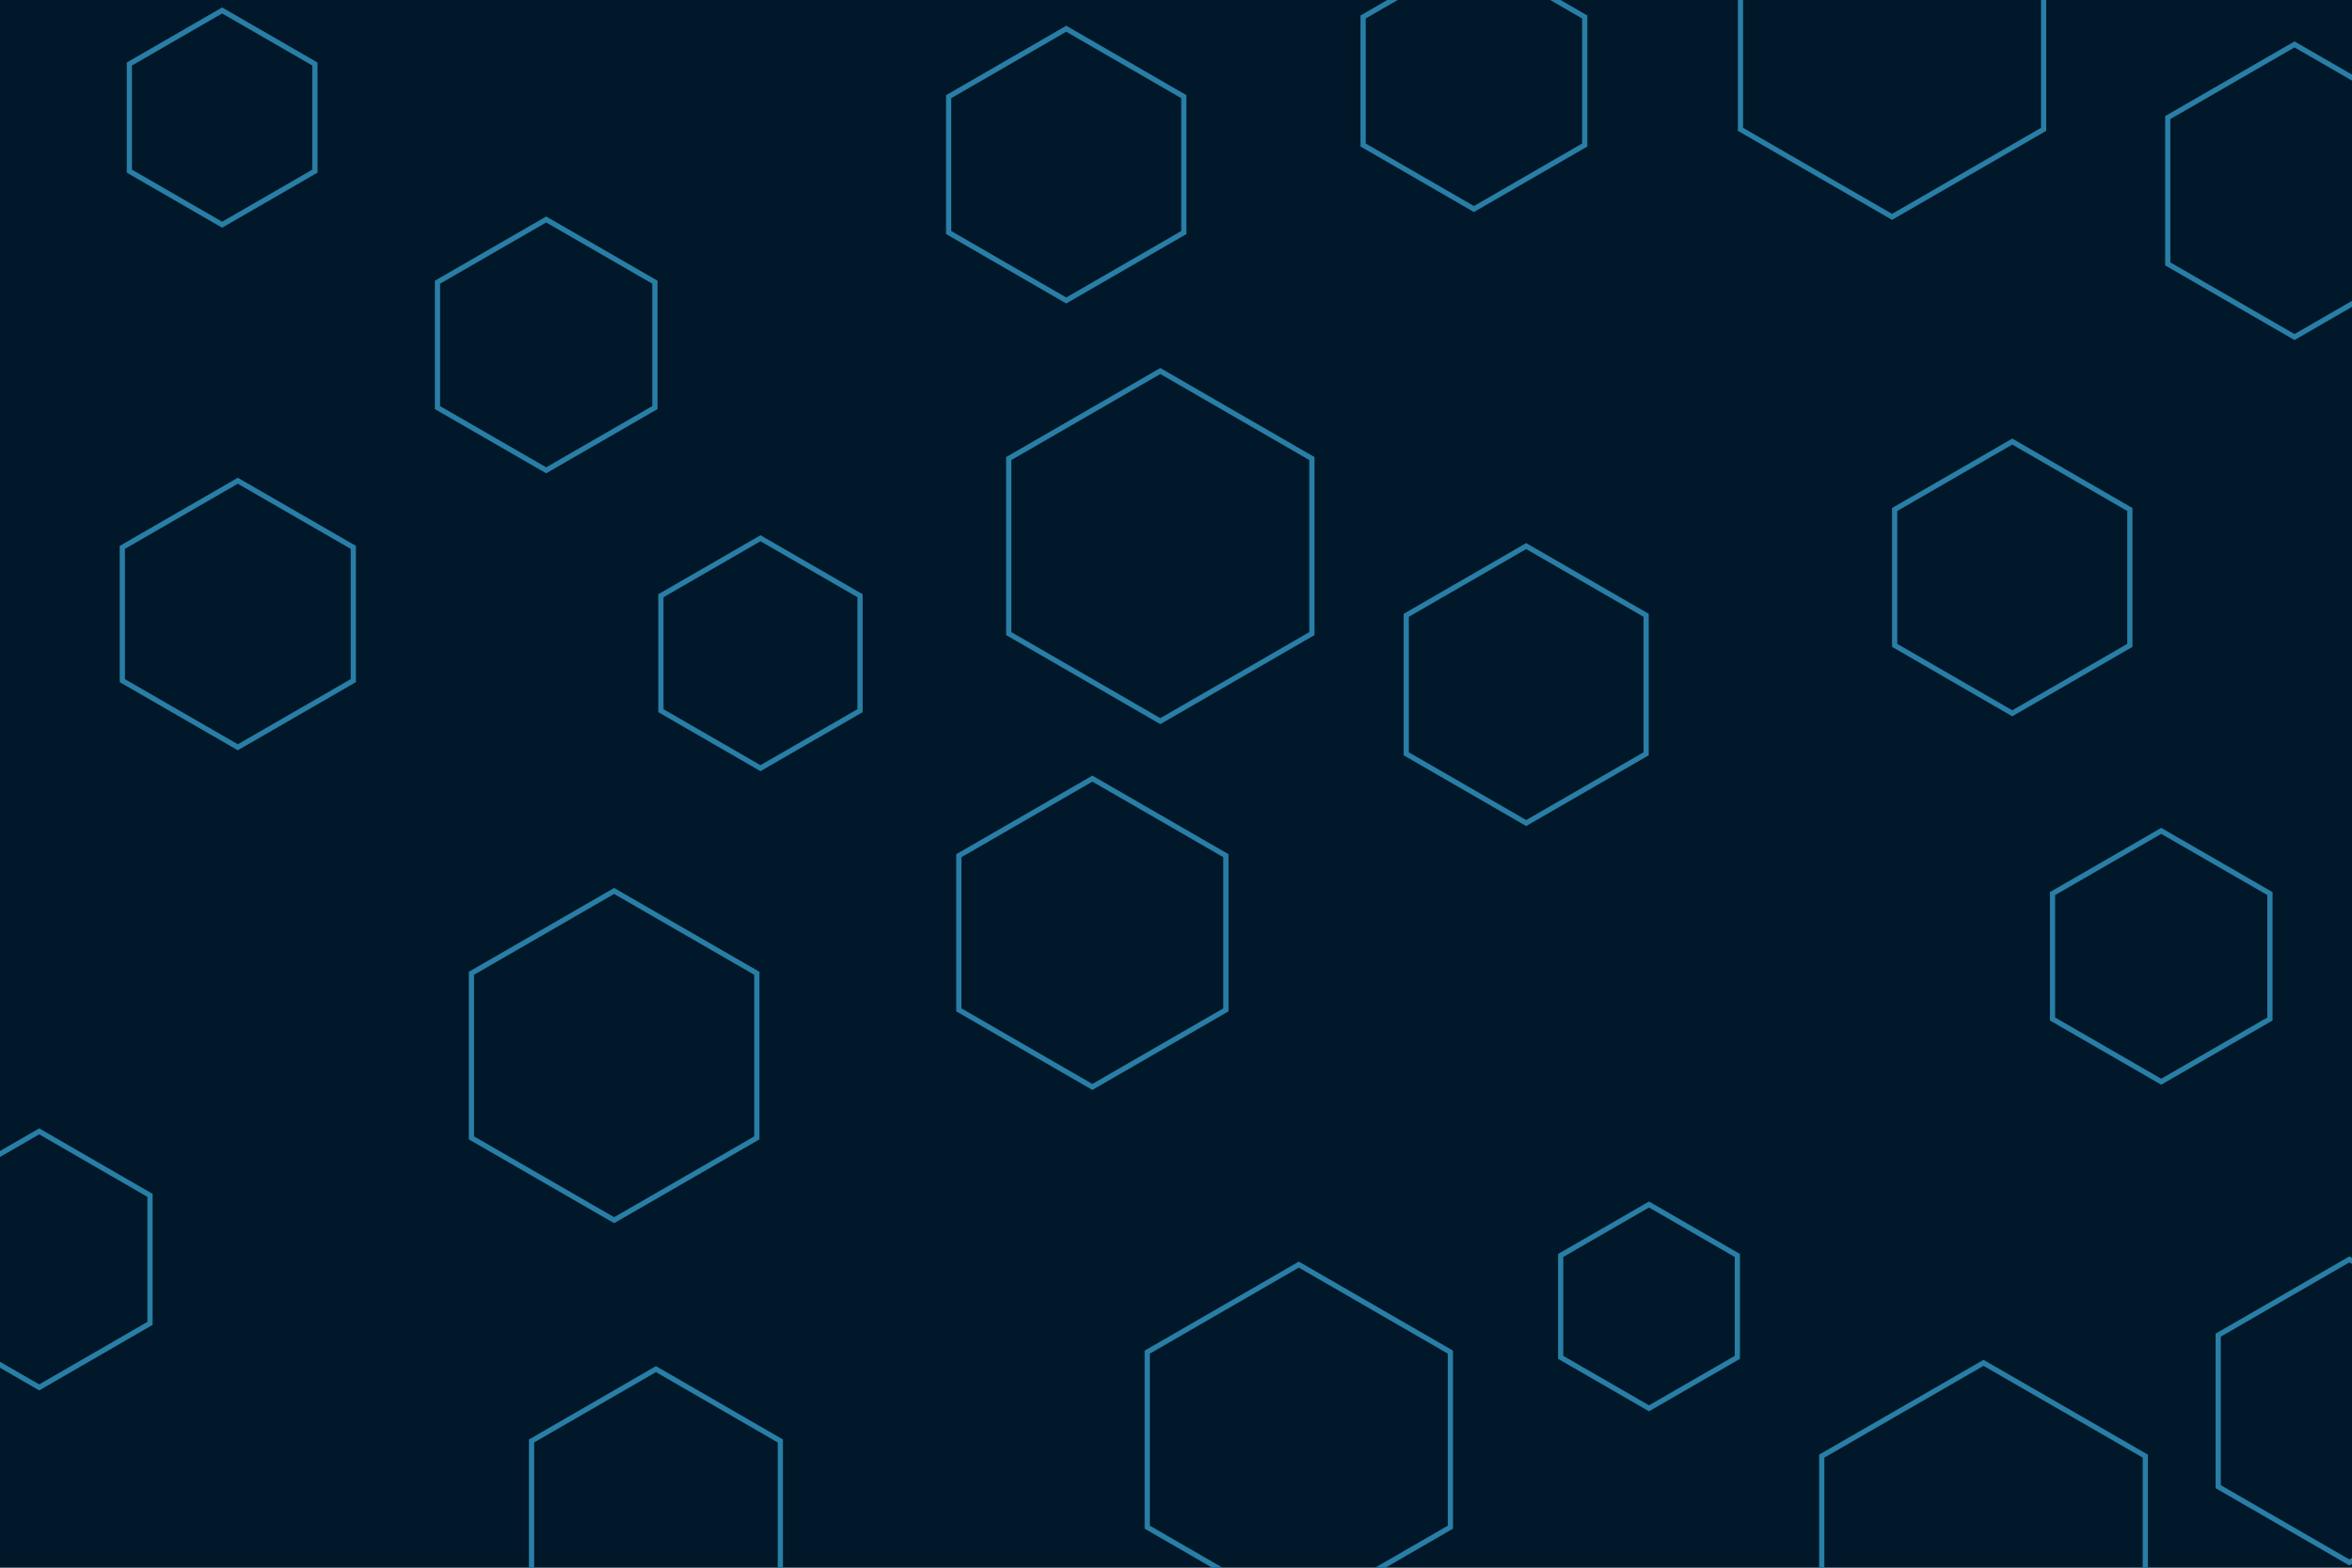
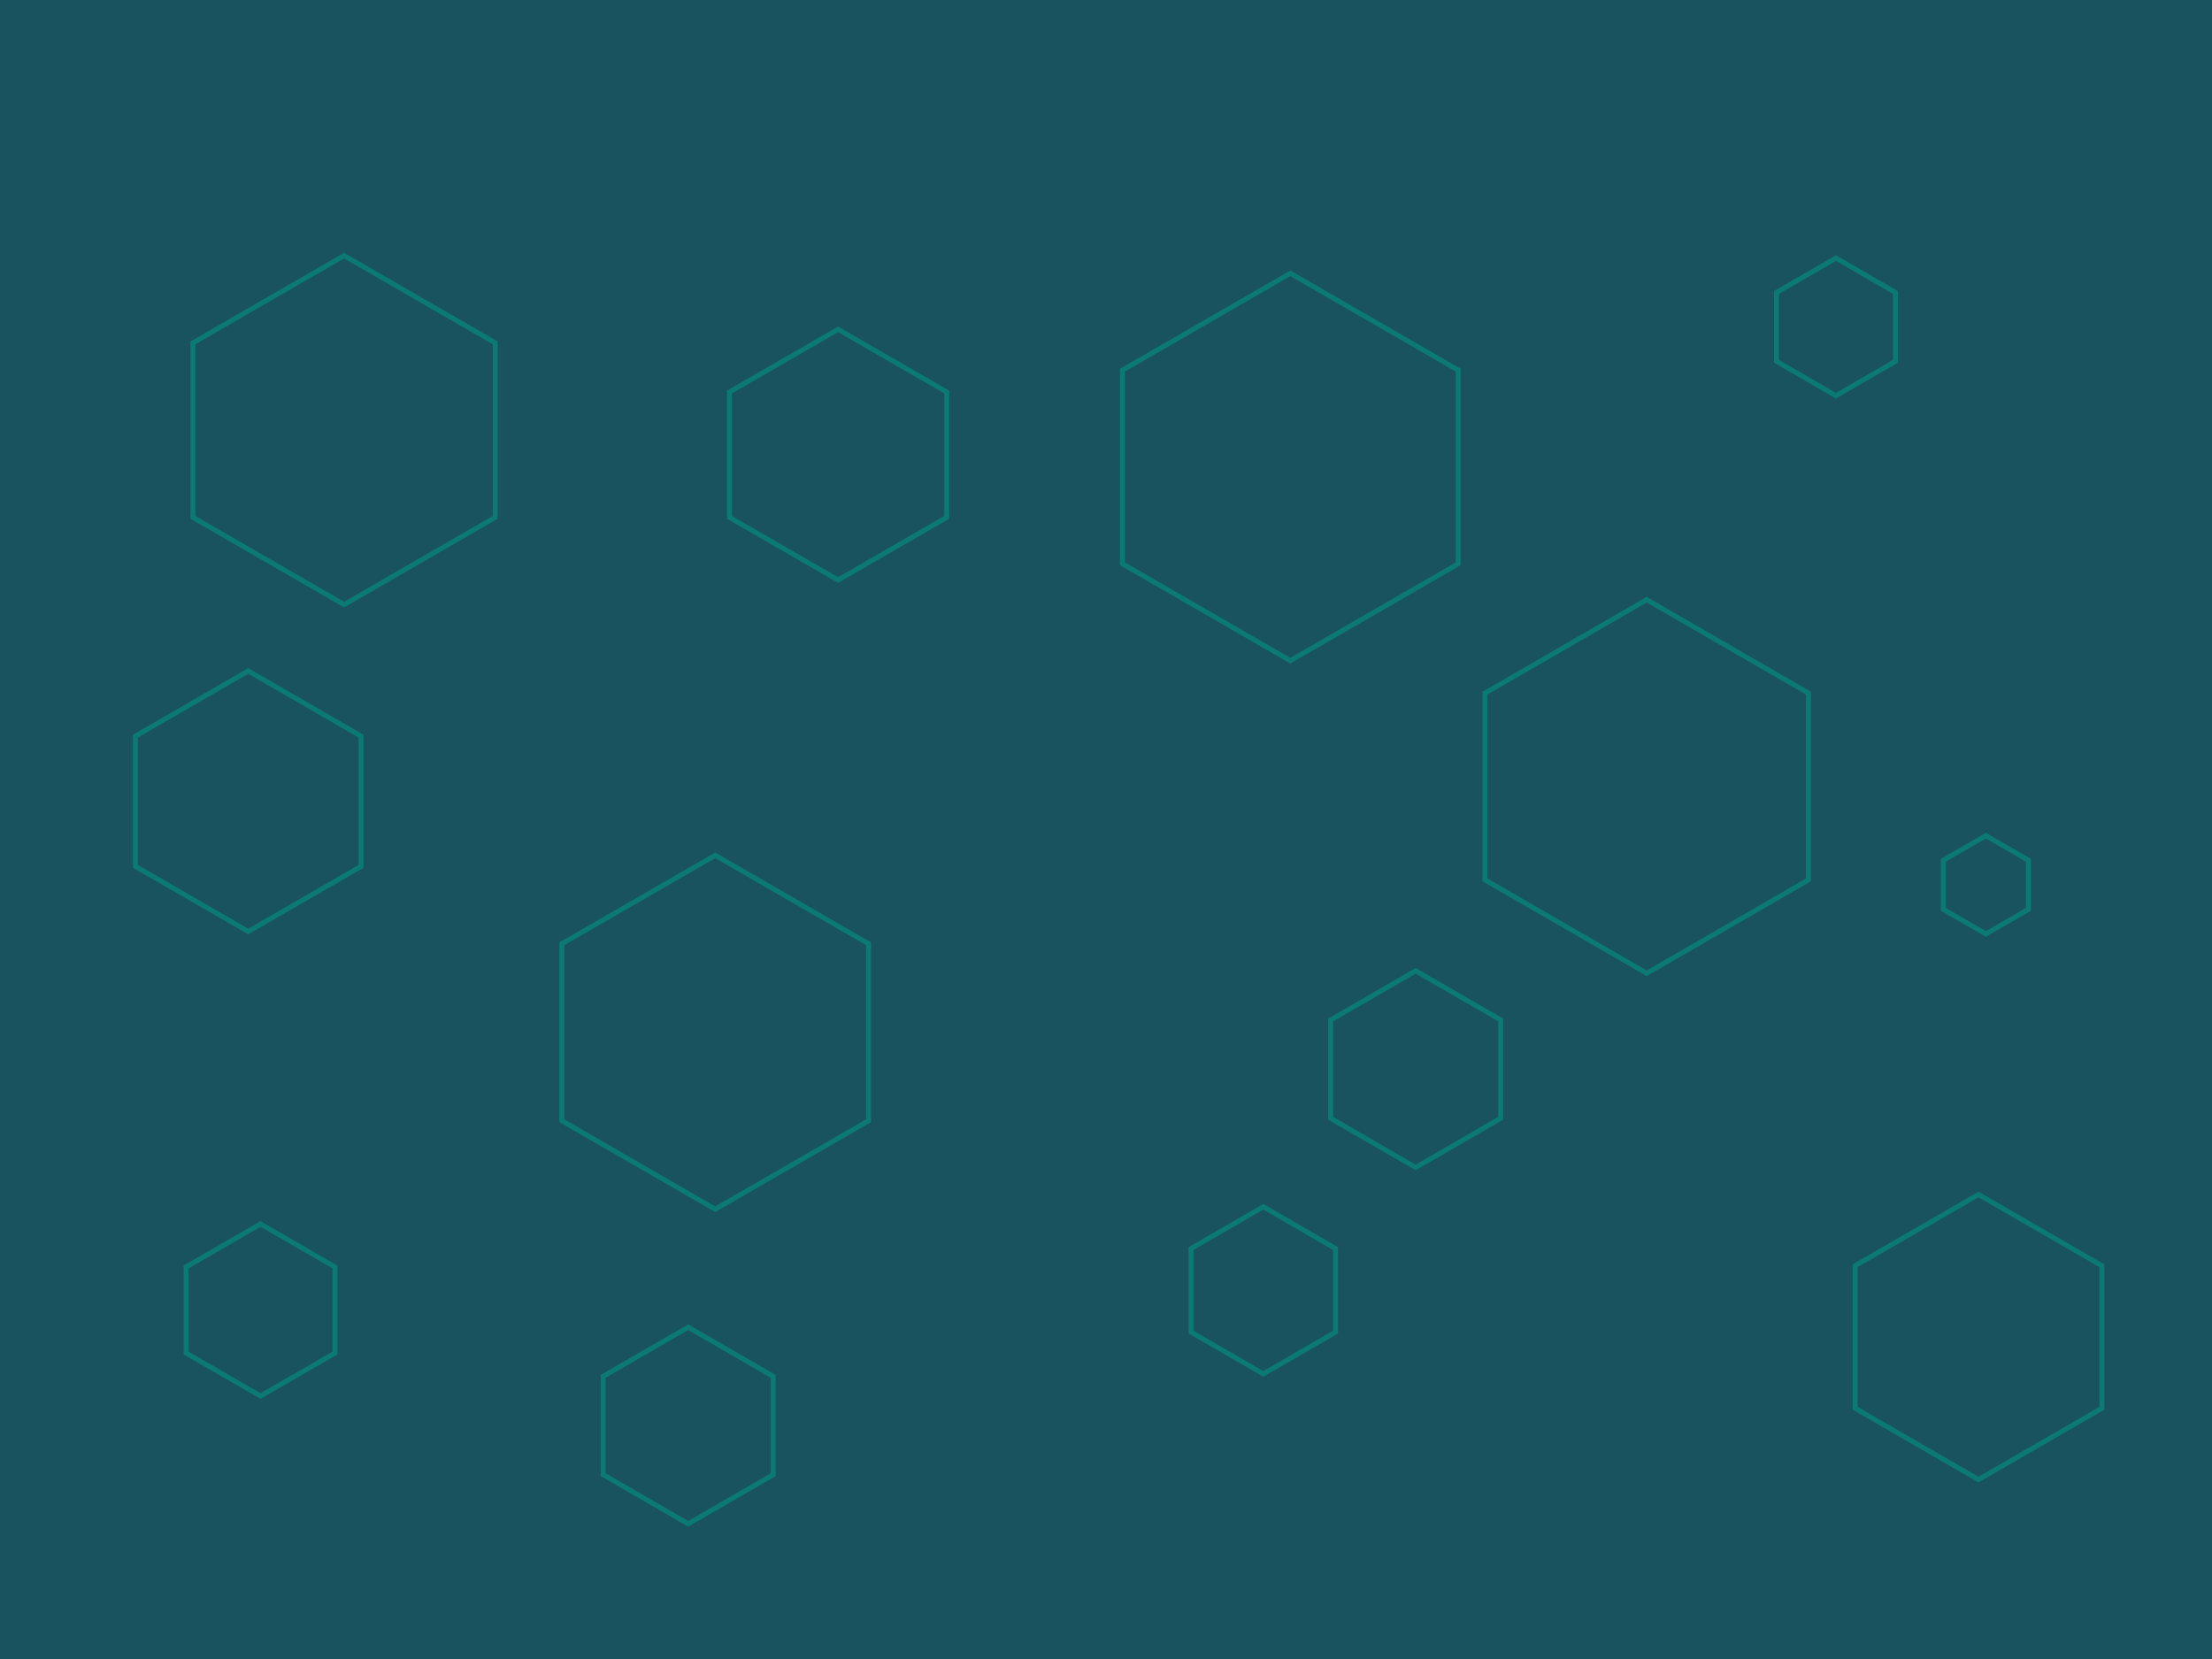
- <svg xmlns="http://www.w3.org/2000/svg" id="visual" viewBox="0 0 900 600" width="900" height="600" version="1.1">
-   <rect width="900" height="600" fill="#001829" />
+ <svg xmlns="http://www.w3.org/2000/svg" id="visual" viewBox="0 0 900 675" width="900" height="675" version="1.1">
+   <rect width="900" height="675" fill="#19535F" />
  <g>
-     <g transform="translate(759 593)">
-       <path d="M0 -71.4L61.9 -35.7L61.9 35.7L0 71.4L-61.9 35.7L-61.9 -35.7Z" fill="none" stroke="#297EA6" stroke-width="2" />
+     <g transform="translate(525 190)">
+       <path d="M0 -78.8L68.3 -39.4L68.3 39.4L0 78.8L-68.3 39.4L-68.3 -39.4Z" fill="none" stroke="#0B7A75" stroke-width="2" />
    </g>
-     <g transform="translate(251 579)">
-       <path d="M0 -55L47.6 -27.5L47.6 27.5L0 55L-47.6 27.5L-47.6 -27.5Z" fill="none" stroke="#297EA6" stroke-width="2" />
+     <g transform="translate(291 420)">
+       <path d="M0 -72L62.4 -36L62.4 36L0 72L-62.4 36L-62.4 -36Z" fill="none" stroke="#0B7A75" stroke-width="2" />
    </g>
-     <g transform="translate(15 482)">
-       <path d="M0 -49L42.4 -24.5L42.4 24.5L0 49L-42.4 24.5L-42.4 -24.5Z" fill="none" stroke="#297EA6" stroke-width="2" />
+     <g transform="translate(106 533)">
+       <path d="M0 -35L30.3 -17.5L30.3 17.5L0 35L-30.3 17.5L-30.3 -17.5Z" fill="none" stroke="#0B7A75" stroke-width="2" />
    </g>
-     <g transform="translate(235 404)">
-       <path d="M0 -63L54.6 -31.5L54.6 31.5L0 63L-54.6 31.5L-54.6 -31.5Z" stroke="#297EA6" fill="none" stroke-width="2" />
+     <g transform="translate(514 525)">
+       <path d="M0 -34L29.4 -17L29.4 17L0 34L-29.4 17L-29.4 -17Z" stroke="#0B7A75" fill="none" stroke-width="2" />
    </g>
-     <g transform="translate(564 31)">
-       <path d="M0 -49L42.4 -24.5L42.4 24.5L0 49L-42.4 24.5L-42.4 -24.5Z" stroke="#297EA6" fill="none" stroke-width="2" />
+     <g transform="translate(341 185)">
+       <path d="M0 -51L44.2 -25.5L44.2 25.5L0 51L-44.2 25.5L-44.2 -25.5Z" stroke="#0B7A75" fill="none" stroke-width="2" />
    </g>
-     <g transform="translate(85 45)">
-       <path d="M0 -41L35.5 -20.5L35.5 20.5L0 41L-35.5 20.5L-35.5 -20.5Z" stroke="#297EA6" fill="none" stroke-width="2" />
+     <g transform="translate(805 544)">
+       <path d="M0 -58L50.2 -29L50.2 29L0 58L-50.2 29L-50.2 -29Z" stroke="#0B7A75" fill="none" stroke-width="2" />
    </g>
-     <g transform="translate(770 221)">
-       <path d="M0 -52L45 -26L45 26L0 52L-45 26L-45 -26Z" stroke="#297EA6" fill="none" stroke-width="2" />
+     <g transform="translate(101 326)">
+       <path d="M0 -53L45.9 -26.5L45.9 26.5L0 53L-45.9 26.5L-45.9 -26.5Z" stroke="#0B7A75" fill="none" stroke-width="2" />
    </g>
-     <g transform="translate(584 262)">
-       <path d="M0 -53L45.9 -26.5L45.9 26.5L0 53L-45.9 26.5L-45.9 -26.5Z" stroke="#297EA6" fill="none" stroke-width="2" />
+     <g transform="translate(670 320)">
+       <path d="M0 -76L65.8 -38L65.8 38L0 76L-65.8 38L-65.8 -38Z" stroke="#0B7A75" fill="none" stroke-width="2" />
    </g>
-     <g transform="translate(878 73)">
-       <path d="M0 -56L48.5 -28L48.5 28L0 56L-48.5 28L-48.5 -28Z" stroke="#297EA6" fill="none" stroke-width="2" />
+     <g transform="translate(140 175)">
+       <path d="M0 -71L61.5 -35.5L61.5 35.5L0 71L-61.5 35.5L-61.5 -35.5Z" stroke="#0B7A75" fill="none" stroke-width="2" />
    </g>
-     <g transform="translate(418 357)">
-       <path d="M0 -59L51.1 -29.5L51.1 29.5L0 59L-51.1 29.5L-51.1 -29.5Z" stroke="#297EA6" fill="none" stroke-width="2" />
+     <g transform="translate(747 133)">
+       <path d="M0 -28L24.2 -14L24.2 14L0 28L-24.2 14L-24.2 -14Z" stroke="#0B7A75" fill="none" stroke-width="2" />
    </g>
-     <g transform="translate(724 16)">
-       <path d="M0 -67L58 -33.5L58 33.5L0 67L-58 33.5L-58 -33.5Z" stroke="#297EA6" fill="none" stroke-width="2" />
+     <g transform="translate(576 435)">
+       <path d="M0 -40L34.6 -20L34.6 20L0 40L-34.6 20L-34.6 -20Z" stroke="#0B7A75" fill="none" stroke-width="2" />
    </g>
-     <g transform="translate(444 209)">
-       <path d="M0 -67L58 -33.5L58 33.5L0 67L-58 33.5L-58 -33.5Z" stroke="#297EA6" fill="none" stroke-width="2" />
+     <g transform="translate(808 360)">
+       <path d="M0 -20L17.3 -10L17.3 10L0 20L-17.3 10L-17.3 -10Z" stroke="#0B7A75" fill="none" stroke-width="2" />
    </g>
-     <g transform="translate(497 551)">
-       <path d="M0 -67L58 -33.5L58 33.5L0 67L-58 33.5L-58 -33.5Z" stroke="#297EA6" fill="none" stroke-width="2" />
-     </g>
-     <g transform="translate(91 235)">
-       <path d="M0 -51L44.2 -25.5L44.2 25.5L0 51L-44.2 25.5L-44.2 -25.5Z" stroke="#297EA6" fill="none" stroke-width="2" />
-     </g>
-     <g transform="translate(631 500)">
-       <path d="M0 -39L33.8 -19.5L33.8 19.5L0 39L-33.8 19.5L-33.8 -19.5Z" stroke="#297EA6" fill="none" stroke-width="2" />
-     </g>
-     <g transform="translate(209 132)">
-       <path d="M0 -48L41.6 -24L41.6 24L0 48L-41.6 24L-41.6 -24Z" stroke="#297EA6" fill="none" stroke-width="2" />
-     </g>
-     <g transform="translate(408 63)">
-       <path d="M0 -52L45 -26L45 26L0 52L-45 26L-45 -26Z" stroke="#297EA6" fill="none" stroke-width="2" />
-     </g>
-     <g transform="translate(827 366)">
-       <path d="M0 -48L41.6 -24L41.6 24L0 48L-41.6 24L-41.6 -24Z" stroke="#297EA6" fill="none" stroke-width="2" />
-     </g>
-     <g transform="translate(899 540)">
-       <path d="M0 -58L50.2 -29L50.2 29L0 58L-50.2 29L-50.2 -29Z" stroke="#297EA6" fill="none" stroke-width="2" />
-     </g>
-     <g transform="translate(291 250)">
-       <path d="M0 -44L38.1 -22L38.1 22L0 44L-38.1 22L-38.1 -22Z" stroke="#297EA6" fill="none" stroke-width="2" />
+     <g transform="translate(280 580)">
+       <path d="M0 -40L34.6 -20L34.6 20L0 40L-34.6 20L-34.6 -20Z" stroke="#0B7A75" fill="none" stroke-width="2" />
    </g>
  </g>
</svg>
